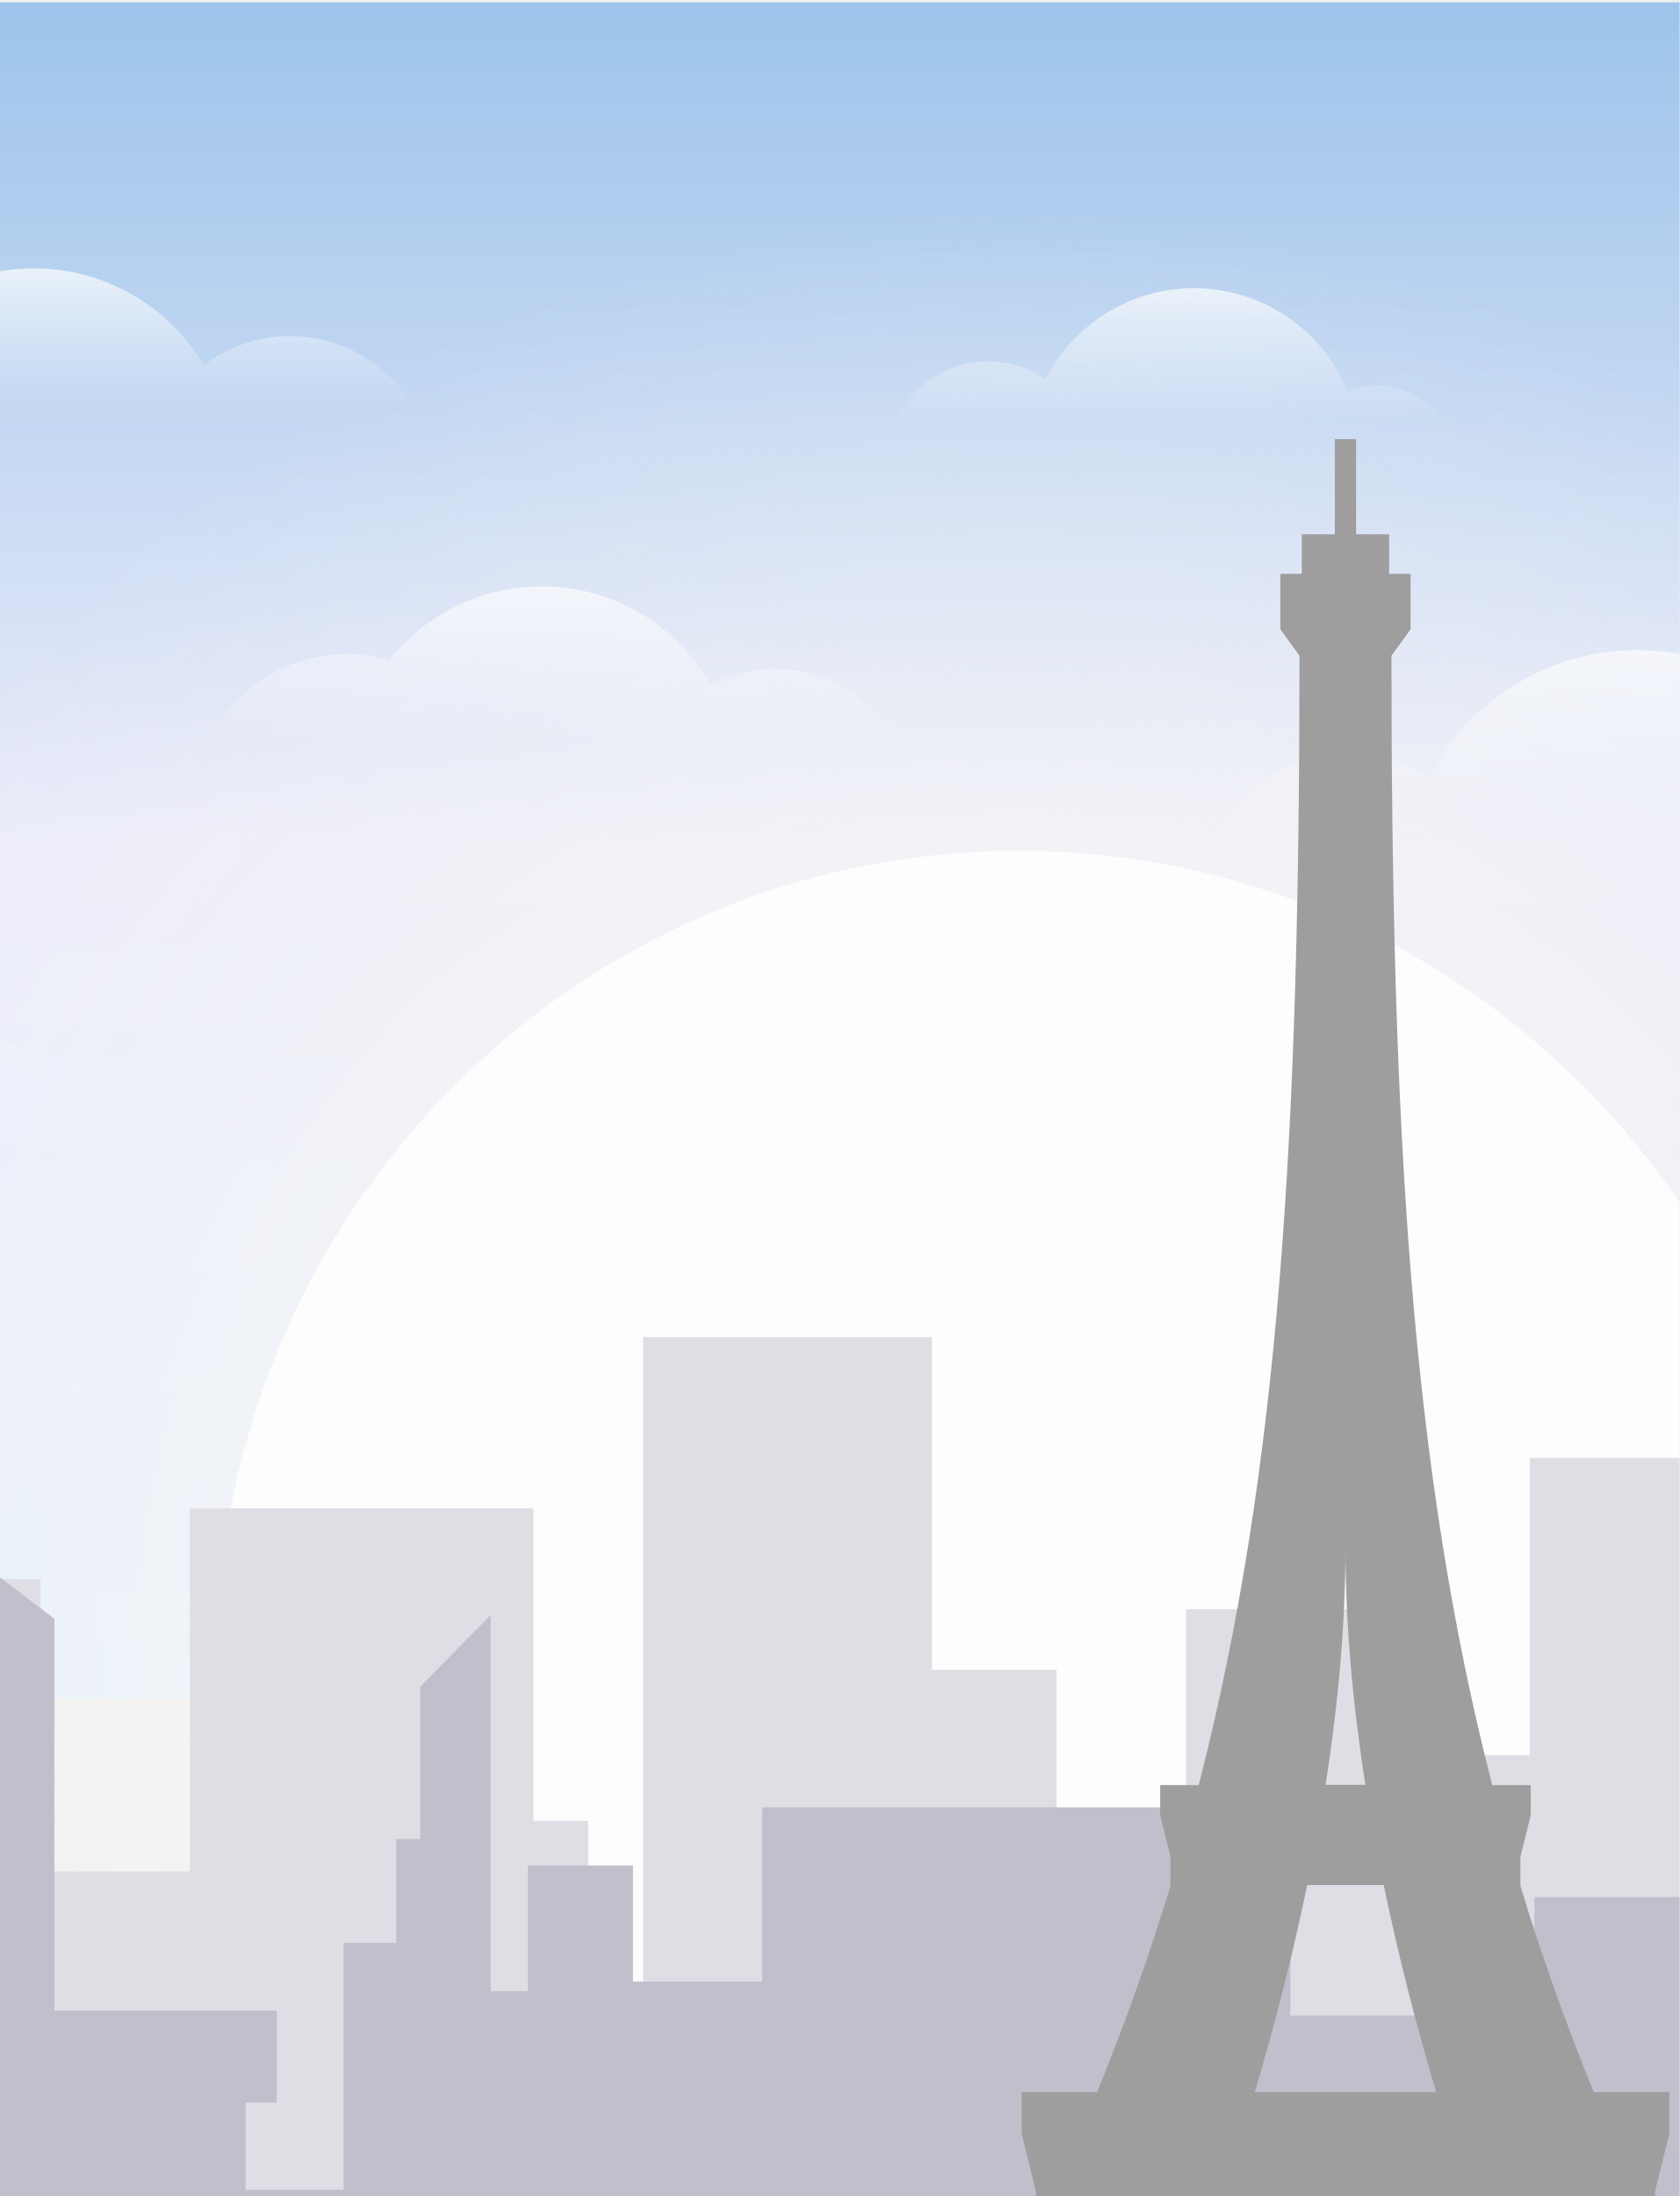
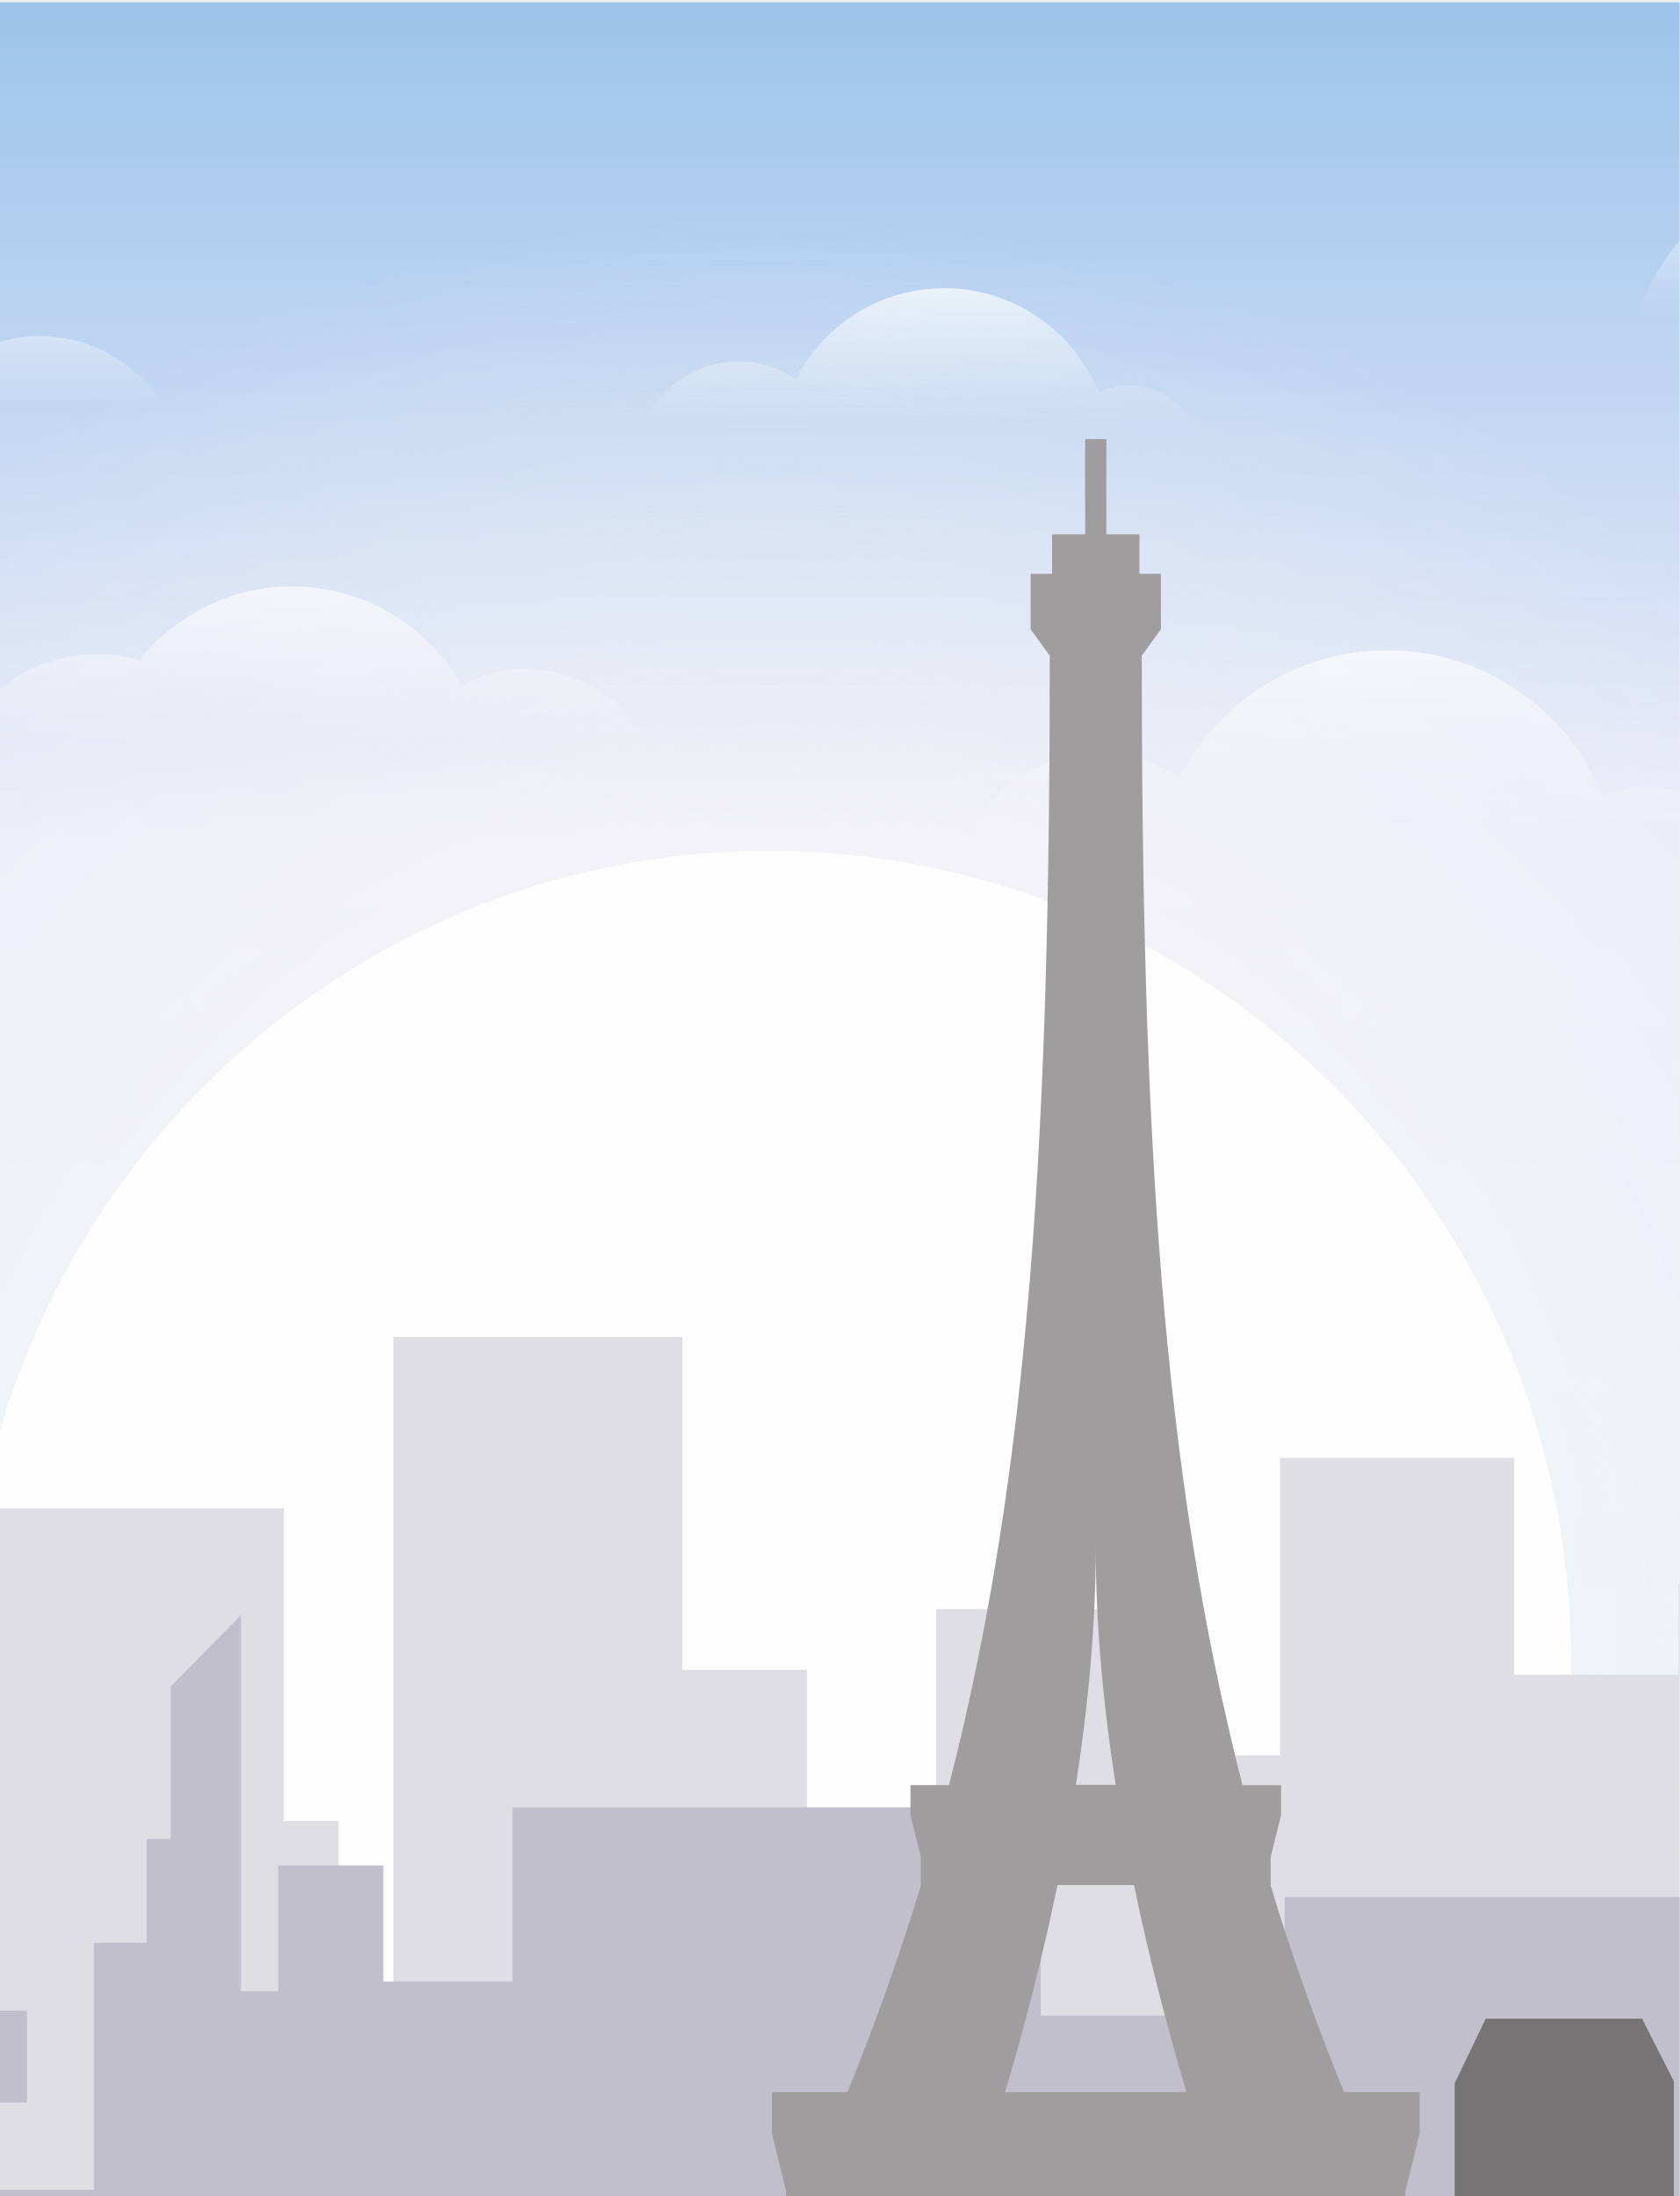
<svg xmlns="http://www.w3.org/2000/svg" xmlns:xlink="http://www.w3.org/1999/xlink" width="713" height="932" viewBox="0 0 713 932">
  <defs>
    <clipPath id="clip-path">
-       <rect id="Rectangle_292" data-name="Rectangle 292" width="713" height="932" transform="translate(0 -6)" fill="#fff" />
+       <rect id="Rectangle_292" data-name="Rectangle 292" width="713" height="932" transform="translate(-219 -6)" fill="#fff" />
    </clipPath>
    <clipPath id="clip-path-2">
      <rect id="Rectangle_281" data-name="Rectangle 281" width="1865" height="1554" transform="translate(0 0.093)" />
    </clipPath>
    <linearGradient id="linear-gradient" x1="0.5" x2="0.5" y2="1" gradientUnits="objectBoundingBox">
      <stop offset="0" stop-color="#9dc4eb" />
      <stop offset="0.495" stop-color="#ececfa" />
      <stop offset="1" stop-color="#e5f0fc" />
    </linearGradient>
    <linearGradient id="linear-gradient-2" x1="0.5" x2="0.5" y2="0.999" gradientUnits="objectBoundingBox">
      <stop offset="0.001" stop-color="#fff" />
      <stop offset="1" stop-color="#fff" stop-opacity="0" />
    </linearGradient>
    <linearGradient id="linear-gradient-3" x1="0.5" y1="0.001" x2="0.5" y2="1.002" xlink:href="#linear-gradient-2" />
    <linearGradient id="linear-gradient-4" x1="0.5" y1="0" x2="0.5" y2="0.999" xlink:href="#linear-gradient-2" />
    <linearGradient id="linear-gradient-5" x1="0.5" y1="0" x2="0.5" y2="1" xlink:href="#linear-gradient-2" />
    <linearGradient id="linear-gradient-6" x1="0.5" y1="-0.001" x2="0.5" y2="1" xlink:href="#linear-gradient-2" />
    <linearGradient id="linear-gradient-7" x1="9.135" y1="-0.001" x2="9.135" y2="1" xlink:href="#linear-gradient-2" />
    <linearGradient id="linear-gradient-8" x1="-8.352" y1="0.001" x2="-8.352" y2="1.002" xlink:href="#linear-gradient-2" />
    <linearGradient id="linear-gradient-9" x1="0.5" y1="-0.001" x2="0.5" y2="0.999" xlink:href="#linear-gradient-2" />
    <linearGradient id="linear-gradient-10" x1="0.5" y1="0" x2="0.5" y2="1" xlink:href="#linear-gradient-2" />
    <linearGradient id="linear-gradient-11" x1="0.5" y1="0" x2="0.5" y2="1" xlink:href="#linear-gradient-2" />
    <radialGradient id="radial-gradient" cx="0.5" cy="0.5" r="0.5" gradientUnits="objectBoundingBox">
      <stop offset="0" stop-color="#ebe4e2" stop-opacity="0.949" />
      <stop offset="0.452" stop-color="#f8f7f4" stop-opacity="0.651" />
      <stop offset="0.916" stop-color="#f5f5f5" stop-opacity="0" />
      <stop offset="1" stop-color="#ffe5df" stop-opacity="0" />
    </radialGradient>
  </defs>
-   <g id="Groupe_de_masques_2" data-name="Groupe de masques 2" transform="translate(0 6)" clip-path="url(#clip-path)">
-     <g id="Layer_1" transform="translate(-361 1.907)">
-       <g id="Groupe_3527" data-name="Groupe 3527" transform="translate(0 -7)">
+   <g id="Groupe_de_masques_2" data-name="Groupe de masques 2" transform="translate(219 6)" clip-path="url(#clip-path)">
+     <g id="Layer_1" transform="translate(-795 1.907)">
+       <g id="Groupe_3527" data-name="Groupe 3527" transform="translate(109 -7)">
        <g id="Groupe_3517" data-name="Groupe 3517" transform="translate(0 0)" clip-path="url(#clip-path-2)">
          <rect id="Rectangle_280" data-name="Rectangle 280" width="1864.871" height="720.118" transform="translate(-0.28 0.073)" fill="url(#linear-gradient)" />
        </g>
        <g id="Groupe_3518" data-name="Groupe 3518" transform="translate(0 0)" opacity="0.7" clip-path="url(#clip-path-2)">
          <path id="Tracé_12289" data-name="Tracé 12289" d="M715.33,140.383a42.818,42.818,0,0,1,24.353,7.549,70.545,70.545,0,0,1,128.347,5.55,30.385,30.385,0,0,1,13.054-2.886,31.072,31.072,0,0,1,27.1,15.985H675.4A43.728,43.728,0,0,1,715.33,140.383Z" transform="translate(65.222 12.106)" fill="url(#linear-gradient-2)" />
          <path id="Tracé_12290" data-name="Tracé 12290" d="M139.506,387.576a52.644,52.644,0,0,1,29.728,9.1A86.416,86.416,0,0,1,246.023,349.5c36.091,0,66.916,22.313,79.97,53.951a36.833,36.833,0,0,1,16.016-3.552,37.926,37.926,0,0,1,33.019,19.427H90.8A53.428,53.428,0,0,1,139.506,387.576Z" transform="translate(8.526 38.551)" fill="url(#linear-gradient-3)" />
          <path id="Tracé_12291" data-name="Tracé 12291" d="M1175.925,391.987a53.444,53.444,0,0,1,29.948,9.214,86.829,86.829,0,0,1,77.228-47.4c36.2,0,67.245,22.424,80.409,54.284a37.317,37.317,0,0,1,16.126-3.552,38.154,38.154,0,0,1,33.239,19.538H1127A53.384,53.384,0,0,1,1175.925,391.987Z" transform="translate(109.019 39.024)" fill="url(#linear-gradient-4)" />
          <path id="Tracé_12292" data-name="Tracé 12292" d="M856.146,291.327a60.323,60.323,0,0,1,34.116,10.546c16.564-32.193,49.8-54.173,88.2-54.173,41.356,0,76.789,25.532,91.818,61.943a42.6,42.6,0,0,1,18.319-4.107,43.673,43.673,0,0,1,37.955,22.313H800.2A61.367,61.367,0,0,1,856.146,291.327Z" transform="translate(77.325 27.343)" fill="url(#linear-gradient-5)" />
          <path id="Tracé_12293" data-name="Tracé 12293" d="M1259.578,281.484a63.372,63.372,0,0,1,38.394,12.988,87.8,87.8,0,0,1,75.473-43.072c39.382,0,72.73,26.2,83.919,62.165H1204.4A63.612,63.612,0,0,1,1259.578,281.484Z" transform="translate(116.525 27.751)" fill="url(#linear-gradient-6)" />
          <path id="Tracé_12294" data-name="Tracé 12294" d="M190.633,92.314a45.062,45.062,0,0,0-27.315,9.214A62.393,62.393,0,0,0,50,115.182H229.8A45.31,45.31,0,0,0,190.633,92.314Z" transform="translate(4.569 7.89)" fill="url(#linear-gradient-7)" />
          <path id="Tracé_12295" data-name="Tracé 12295" d="M1623.633,136.525a45.061,45.061,0,0,0-27.315,9.214A62.343,62.343,0,0,0,1483,159.282h179.8A45.17,45.17,0,0,0,1623.633,136.525Z" transform="translate(143.545 12.745)" fill="url(#linear-gradient-8)" />
          <path id="Tracé_12296" data-name="Tracé 12296" d="M458.291,130.451a60.376,60.376,0,0,0-36.639,12.433A83.853,83.853,0,0,0,349.689,101.7c-37.626,0-69.439,24.977-80.189,59.39H510.946A60.987,60.987,0,0,0,458.291,130.451Z" transform="translate(25.856 11.269)" fill="url(#linear-gradient-9)" />
          <path id="Tracé_12297" data-name="Tracé 12297" d="M650.717,258.379a56.735,56.735,0,0,0-27.315,6.883,82.546,82.546,0,0,0-136.684-10.546,62.535,62.535,0,0,0-18.32-2.664,64.508,64.508,0,0,0-58.8,38.409h293A58.139,58.139,0,0,0,650.717,258.379Z" transform="translate(39.444 24.657)" fill="url(#linear-gradient-10)" />
          <path id="Tracé_12298" data-name="Tracé 12298" d="M1274,93.148a68.258,68.258,0,0,0-41.685,14.1A95.386,95.386,0,0,0,1150.369,60.4c-42.782,0-78.983,28.418-91.269,67.6h274.794A68.864,68.864,0,0,0,1274,93.148Z" transform="translate(102.434 6.723)" fill="url(#linear-gradient-11)" />
        </g>
        <g id="Groupe_3519" data-name="Groupe 3519" transform="translate(0 0)" clip-path="url(#clip-path-2)">
          <ellipse id="Ellipse_30" data-name="Ellipse 30" cx="653.911" cy="661.727" rx="653.911" ry="661.727" transform="translate(139.475 43.145)" fill="url(#radial-gradient)" />
        </g>
        <g id="Groupe_3520" data-name="Groupe 3520" transform="translate(0 0)" clip-path="url(#clip-path-2)">
          <ellipse id="Ellipse_31" data-name="Ellipse 31" cx="340.613" cy="344.684" rx="340.613" ry="344.684" transform="translate(452.773 360.187)" fill="#fdfdfd" />
        </g>
        <g id="Groupe_3521" data-name="Groupe 3521" transform="translate(0 0)" clip-path="url(#clip-path-2)">
          <path id="Tracé_12299" data-name="Tracé 12299" d="M0,991.637V752.079H126.811V662.161h88.856V790.488h33.787v-177.5H378.459V737.092h63.406V583.011h145.9V715.667h23.256v79.15h23.256V510.3H756.918V651.5h52.875v64.163h54.959V625.75h93.024V687.8h52.875V561.586h99.387v92.027h69.768v-38.52h196.689v47.068h57.043V587.229h105.749V764.844h82.384V589.45H1748.59v51.286h116.28v350.9Z" transform="translate(-0.28 56.254)" fill="#dfdee5" />
        </g>
        <g id="Groupe_3522" data-name="Groupe 3522" transform="translate(0 0)" clip-path="url(#clip-path-2)">
          <path id="Tracé_12300" data-name="Tracé 12300" d="M-78,914V799.994H31.7L71.19,756.922l8.118-61.5,9.215,60.389L124.064,798h27.315V756.922h49.8V724.064l47.609-16.429V591.518h86.333L391.947,634.7V800.993h94.341v39.075H473.124v36.966H514.7V772.242h22.378V728.171h10.2V663.453l29.838-30.306V792.779h15.8v-53.4h44.647v49.288h54.849V714.739h181.66v63.719h42.563V803.1h103.555V752.815h268.98v61.61h79.093V563.877l21.391-52.4,20.294,50.4V812.316h26.328V519.7l25.34-53.4,29.509,49.288V805.1h22.269V746.6h69V576.31l22.927-23.09h36.969v47.734h63.954V752.815h136.026v39.519H1958v306.5H-78Z" transform="translate(-7.845 51.41)" fill="#c1bfcb" />
        </g>
        <g id="Groupe_3523" data-name="Groupe 3523" transform="translate(0 0)" clip-path="url(#clip-path-2)">
          <path id="Tracé_12301" data-name="Tracé 12301" d="M1001.7,927.3V910.652l6.033-24.422V868.579H975.7c-11.957-29.307-22.379-58.5-31.264-87.919h.11V768.671l4.388-17.651V738.254H932.588C897.923,603.711,889.805,458.4,889.805,258.916l8.118-11.212V224.17h-9.105V207.407H874.777V167h-9v40.407H851.74V224.17h-9.1V247.7l8.118,11.212c0,199.484-8.118,344.8-42.782,479.338H791.625v12.655l4.388,17.651v12.1h.11c-9,29.418-19.307,58.613-31.264,87.919H732.827V886.23l6.034,24.422V927.3c-26.328,55.172-58.469,111.9-97.961,173.4h87.21l.329-1.332a146.6,146.6,0,0,1,43.441-74.043,145,145,0,0,1,98.509-38.631h0a145,145,0,0,1,98.509,38.631,148.64,148.64,0,0,1,43.44,74.043l.329,1.332h87.21C1060.277,1039.2,1028.025,982.475,1001.7,927.3ZM870.279,637.68c0,32.193,3.072,66.051,8.447,100.464H861.832C867.207,703.841,870.279,669.873,870.279,637.68ZM854.044,780.66h32.471c6.143,29.639,13.712,59.168,22.269,87.919H831.775C840.331,839.828,847.9,810.3,854.044,780.66Z" transform="translate(61.876 18.459)" fill="#9f9d9d" />
        </g>
        <g id="Groupe_3524" data-name="Groupe 3524" transform="translate(0 0)" clip-path="url(#clip-path-2)">
          <rect id="Rectangle_288" data-name="Rectangle 288" width="2019.765" height="318.597" transform="translate(-77.727 1235.607)" fill="#1c1335" />
        </g>
        <g id="Groupe_3525" data-name="Groupe 3525" transform="translate(0 0)" clip-path="url(#clip-path-2)">
          <path id="Tracé_12302" data-name="Tracé 12302" d="M602.618,1113H-70.6v318.6H17.268c20.294-120.445,123.959-212.028,248.8-212.028s228.392,91.694,248.8,212.028h87.868V1113Z" transform="translate(-7.127 122.608)" fill="#341d4b" />
          <path id="Tracé_12303" data-name="Tracé 12303" d="M1216.428,1113H543.1v318.6h87.868c20.294-120.445,123.959-212.028,248.8-212.028s228.392,91.694,248.8,212.028h87.868V1113Z" transform="translate(52.391 122.608)" fill="#341d4b" />
          <path id="Tracé_12304" data-name="Tracé 12304" d="M1830.118,1113H1156.9v318.6h87.868c20.294-120.445,123.959-212.028,248.8-212.028,124.727,0,228.392,91.694,248.8,212.028h87.868V1113Z" transform="translate(111.919 122.608)" fill="#341d4b" />
        </g>
        <g id="Groupe_3526" data-name="Groupe 3526" transform="translate(0 0)" clip-path="url(#clip-path-2)">
          <path id="Tracé_12305" data-name="Tracé 12305" d="M-341.5,1056.909l36.859-45.625h45.964l16.345-58.946,13.932,63.941,17.99-42.294H-75.153l27.863,64.608V952.338H99.377v-46.4L112.1,821.347l11.847,83.368,22.6-58.5,5.7-59.279,4.059,58.835,18.429,57.725,10.641-87.142,10.75,86.7v47.29h20.075l13.054-25.754H345.211v-37.3h20.513v-35.3h49.584v34.857h23.366v39.408h83.919l37.736,38.187V913.374H698.44v38.964H767.22V1010.4h44.318l26.218-37.3h46.622V947.343h5.485V908.933h5.485l5.485-36.966,8.557,37.3h6.582v38.52h6.143V972.32h43.441l23.8,44.737V987.195h11.409l27.863-65.273,26.328,66.939h13.822v32.3l34.445-34.746h14.7V803.142l13.164-27.419h66.368l13.493,26.531V889.4h78.873V801.7l11.408-25.976h63.954l11.957,23.756V958.222H1425.3V885.177H1440v-46.4h9.873V814.687h110.9v26.864h9.215v46.4H1585.9v75.708h54.63V847.1h-8.776V837.11h13.712l21.281-58.613,4.937-51.4,5.485,51.952,19.088,56.393h10.86v11.1h-9.763V956h22.159V918.369l39.272-39.852h283.57l43,43.627v31.083h57.811l55.727-53.062,73.717,61.277v194.045H-341.5Z" transform="translate(-33.4 80.122)" fill="#767475" />
        </g>
      </g>
    </g>
  </g>
</svg>
